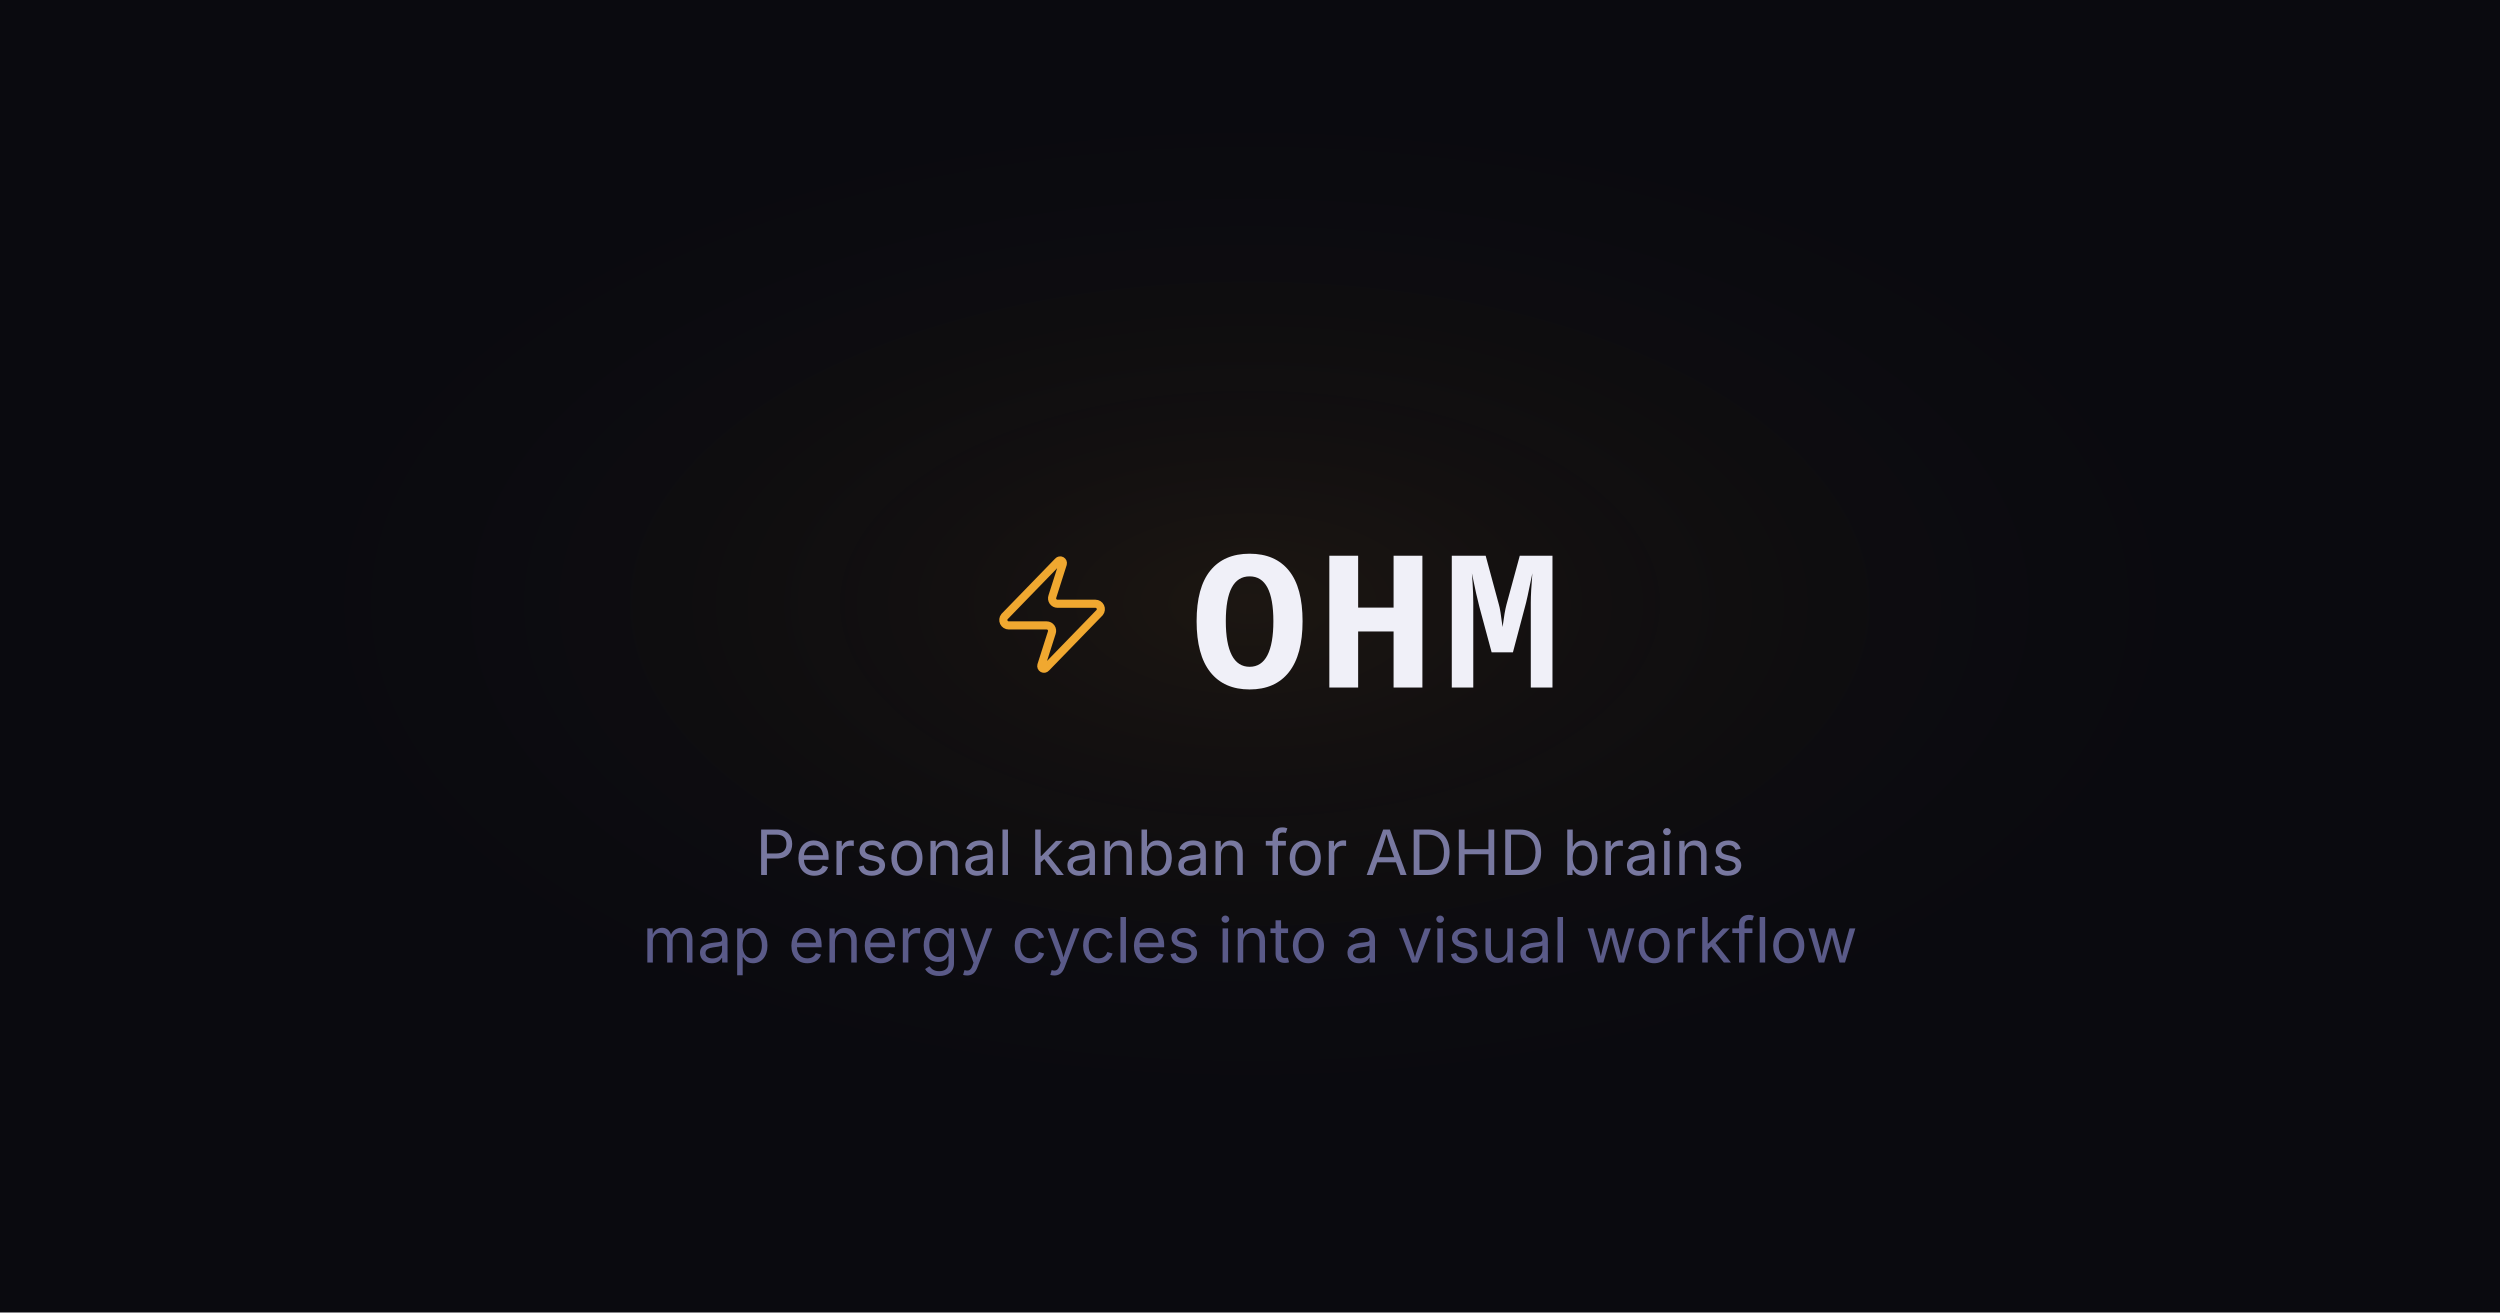
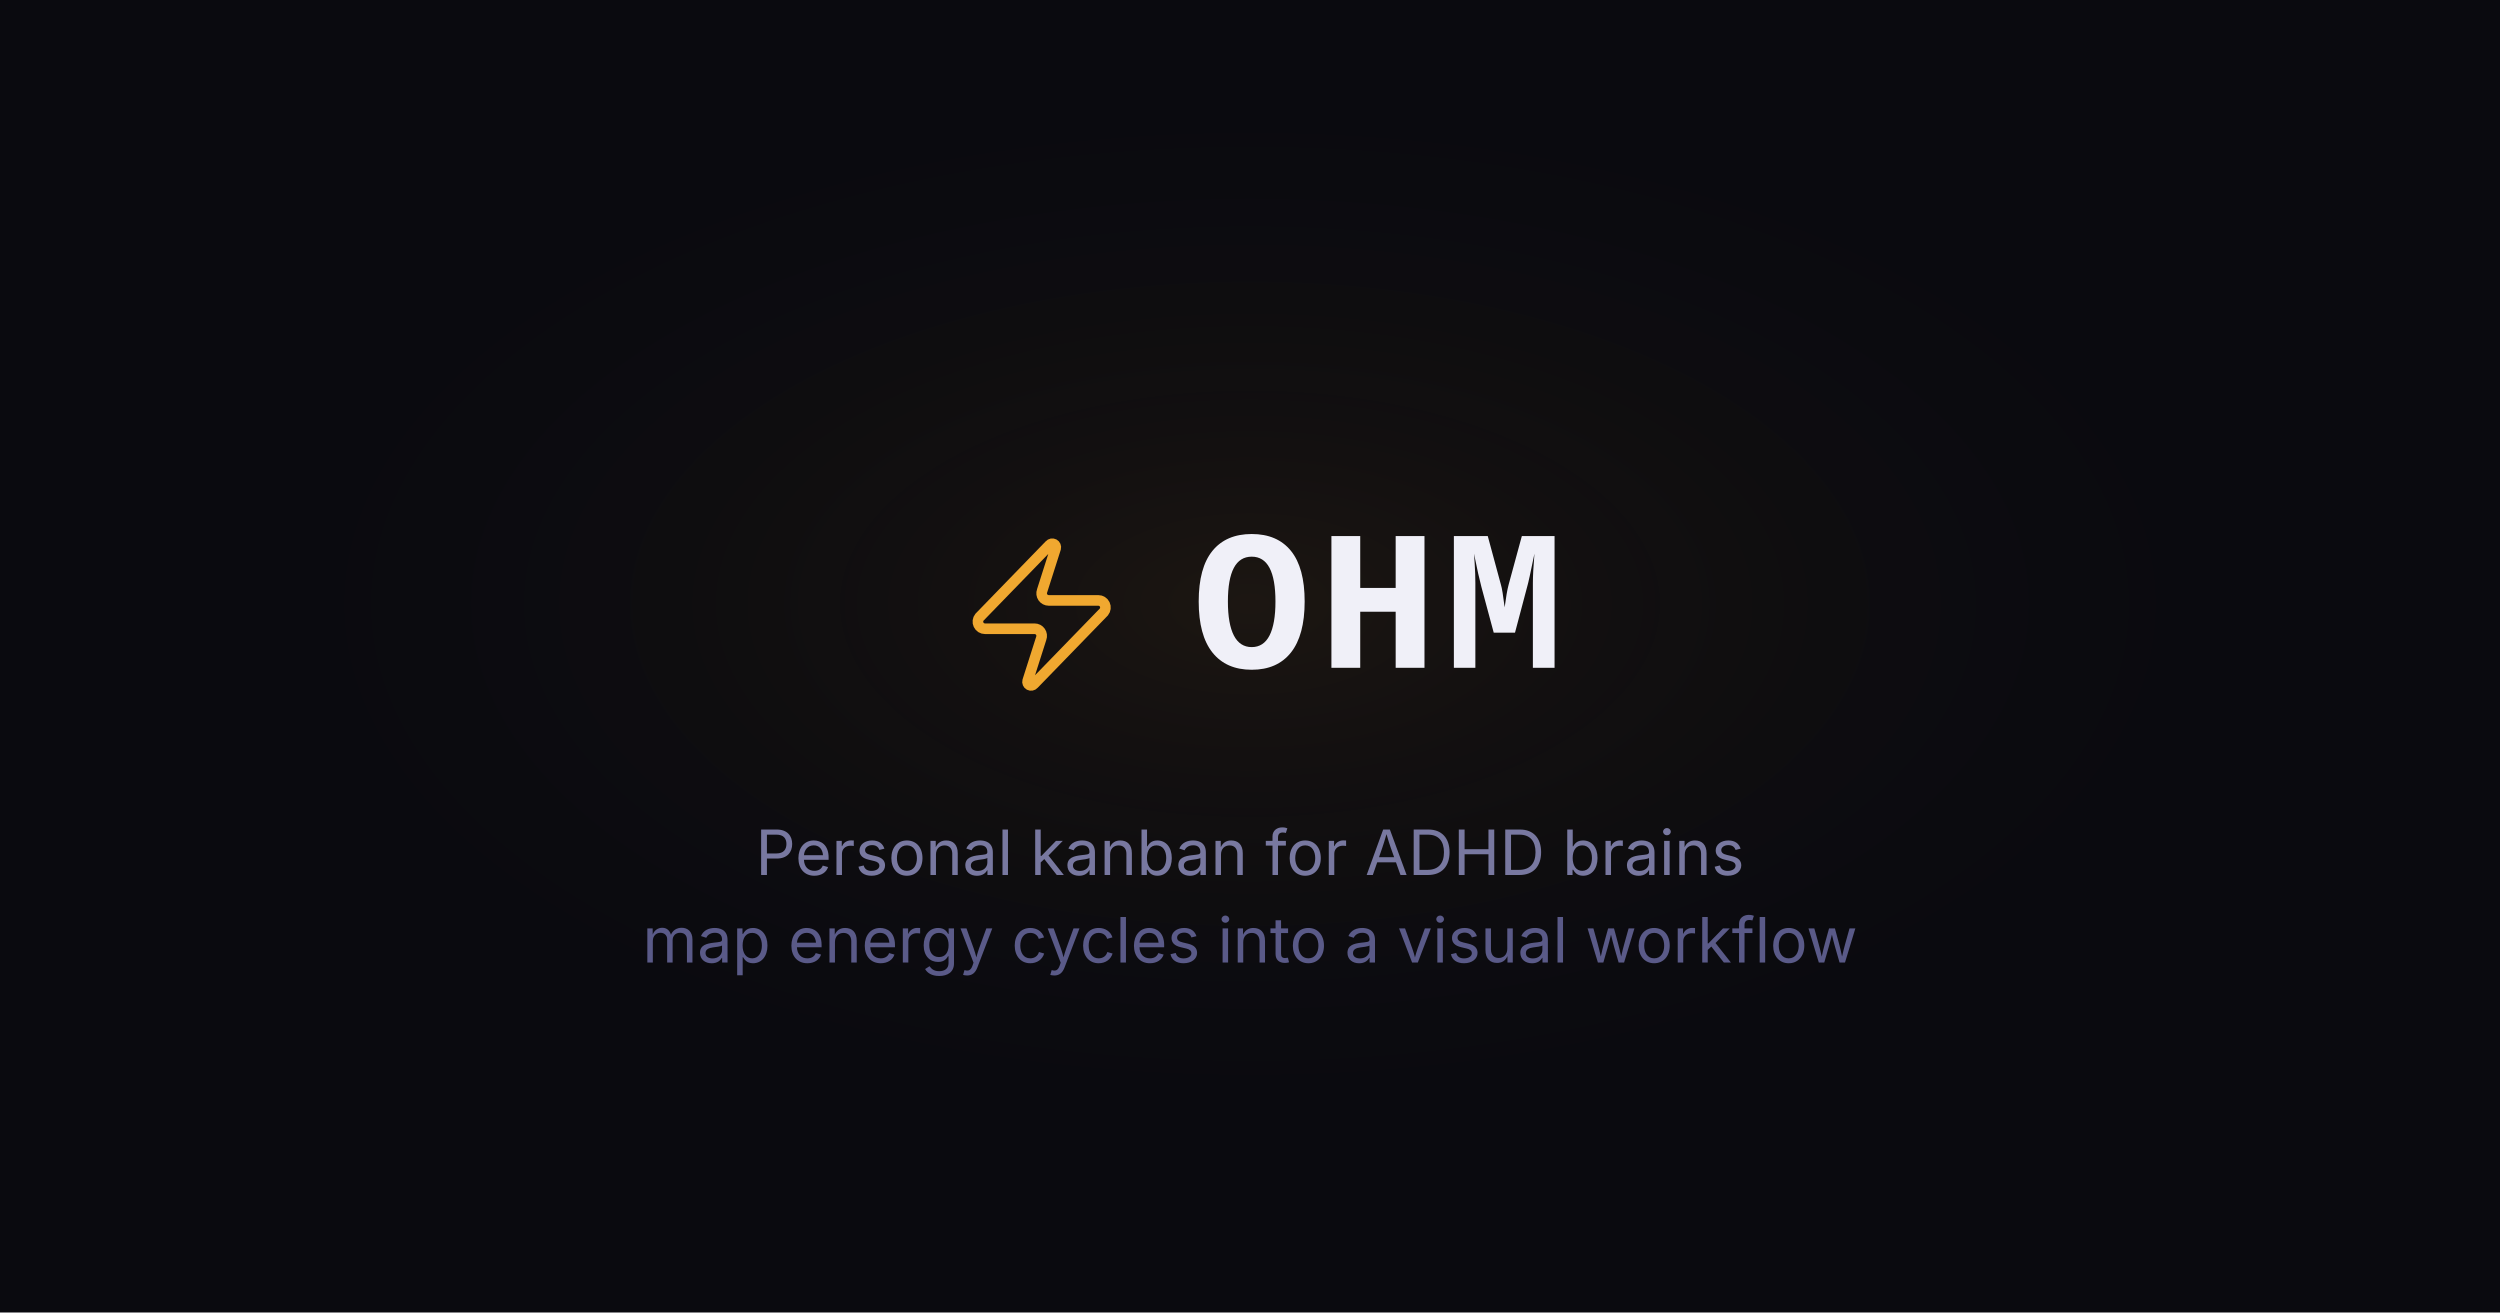
<svg xmlns="http://www.w3.org/2000/svg" viewBox="0 0 1200 630" width="1200" height="630">
  <defs>
    <radialGradient id="glow" cx="50%" cy="46%" r="42%">
      <stop offset="0%" stop-color="#f0a830" stop-opacity="0.08" />
      <stop offset="100%" stop-color="#0a0a0f" stop-opacity="0" />
    </radialGradient>
  </defs>
  <rect width="1200" height="630" fill="#0a0a0f" />
  <rect width="1200" height="630" fill="url(#glow)" />
-   <g transform="translate(505, 295) scale(4) translate(-12, -12)">
-     <g transform="translate(12 12) scale(0.65) translate(-12 -12)">
+   <g transform="translate(500, 295) scale(4) translate(-12, -12)">
+     <g transform="translate(12 12) scale(0.85) translate(-12 -12)">
      <path d="M4 14a1 1 0 0 1-.78-1.63l9.9-10.2a.5.5 0 0 1 .86.46l-1.92 6.02A1 1 0 0 0 13 10h7a1 1 0 0 1 .78 1.63l-9.9 10.2a.5.5 0 0 1-.86-.46l1.92-6.02A1 1 0 0 0 11 14z" fill="none" stroke="#f0a830" stroke-width="1.5" stroke-linecap="round" stroke-linejoin="round" />
    </g>
  </g>
-   <text x="571" y="330" font-family="'Space Mono', 'Courier New', monospace" font-weight="700" font-size="96" fill="#f0f0f8" letter-spacing="3">OHM</text>
+   <text x="572" y="295" dominant-baseline="central" font-family="'Space Mono', 'Courier New', monospace" font-weight="700" font-size="96" fill="#f0f0f8" letter-spacing="3">OHM</text>
  <text x="600" y="420" text-anchor="middle" font-family="'IBM Plex Sans', system-ui, -apple-system, sans-serif" font-weight="400" font-size="30" fill="#7878a0">Personal kanban for ADHD brains</text>
  <text x="600" y="462" text-anchor="middle" font-family="'IBM Plex Sans', system-ui, -apple-system, sans-serif" font-weight="400" font-size="30" fill="#5a5a88">map energy cycles into a visual workflow</text>
</svg>
